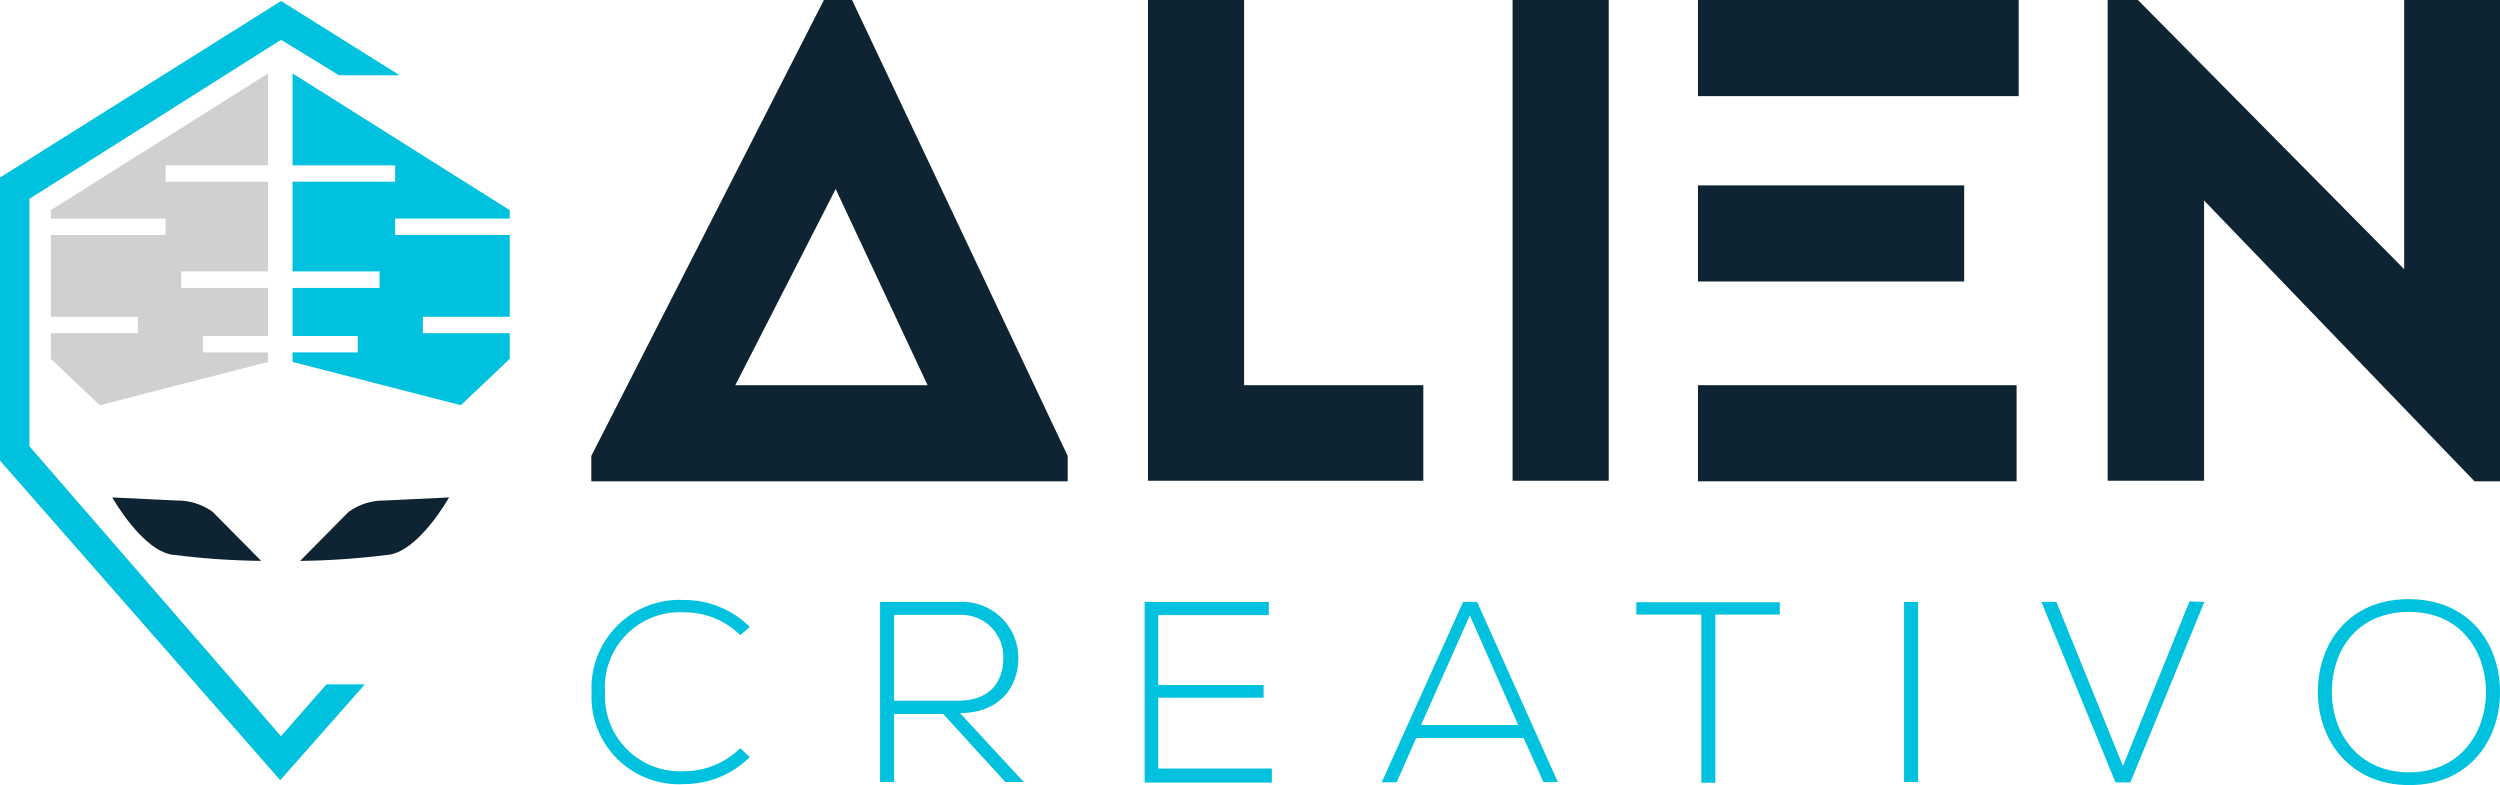
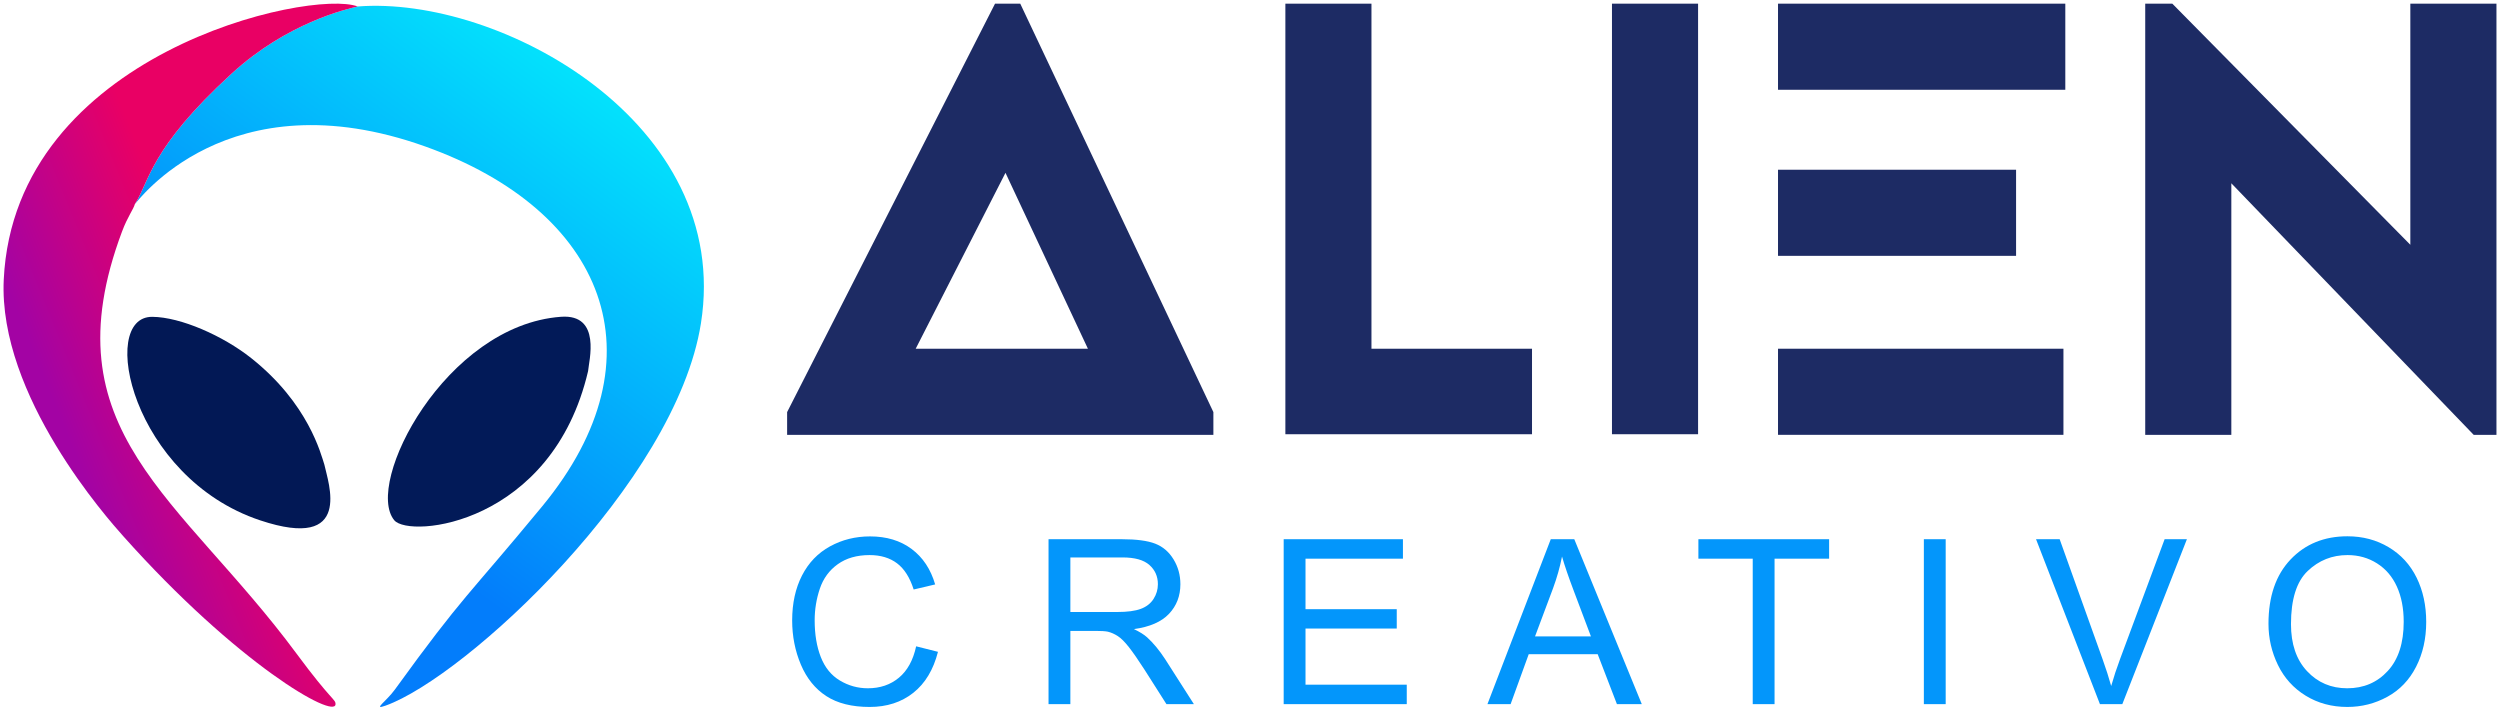
- <svg xmlns="http://www.w3.org/2000/svg" id="Capa_1" data-name="Capa 1" viewBox="0 0 178.42 56.02">
+ <svg xmlns="http://www.w3.org/2000/svg" width="1752" height="498" viewBox="84 291 1752 498" version="1.1" xml:space="preserve" style="fill-rule:evenodd;clip-rule:evenodd;stroke-linejoin:round;stroke-miterlimit:2;">
+   <g>
+     <path d="M334.659,295.541c99.444,-7.785 262.911,81.199 240.55,222.129c-17.746,111.849 -164.876,247.729 -221.015,267.842c-9.397,3.367 0.541,-2.993 6.461,-11.169c48.539,-67.04 50.882,-64.904 103.404,-128.61c86.283,-104.655 43.446,-207.223 -82.045,-252.078c-138.582,-49.535 -202.185,39.559 -203.489,40.34c10.352,-15.948 10.229,-38.629 67.755,-91.386c38.826,-35.606 80.574,-45.263 88.378,-47.068Z" style="fill:url(#_Linear1);" />
+     <path d="M334.659,295.541c-7.804,1.805 -49.552,11.462 -88.378,47.068c-57.527,52.756 -57.403,75.437 -67.755,91.386c-1.022,3.774 -4.997,8.572 -9.004,19.266c-52.437,139.947 40.762,185.557 122.357,295.889c24.529,33.167 27.335,31.77 27.252,35.339c-0.255,10.866 -68.845,-28.101 -148.826,-117.816c-10.555,-11.84 -87.601,-98.264 -83.676,-179.752c7.654,-158.888 215.085,-203.885 248.03,-191.381Z" style="fill:url(#_Linear2);" />
+     <path d="M311.346,616.721c2.555,12.311 20.558,60.813 -45.062,38.922c-89.793,-29.955 -113.749,-142.909 -75.558,-142.609c19.839,0.156 49.574,13.258 69.371,28.975c40.158,31.881 48.84,67.36 51.249,74.711Z" style="fill:#021855;" />
+     <path d="M496.131,551.07c-25.212,107.725 -125.182,117.438 -135.838,104.507c-21.204,-25.73 35.887,-136.642 116.843,-142.575c28.661,-2.1 19.472,31.34 18.995,38.068Z" style="fill:#021a58;" />
+   </g>
+   <g>
+     <path d="M725.716,535.388l120.692,0l-57.767,-123.271l-62.925,123.271Zm73.277,-241.817l135.346,286.229l0,15.934l-298.727,0l0,-15.934l145.707,-286.229l17.675,0Z" style="fill:#1d2b64;fill-rule:nonzero;" />
+     <path d="M1045.12,293.572l0,241.817l112.513,0l0,59.922l-172.841,0l0,-301.739l60.328,0Z" style="fill:#1d2b64;fill-rule:nonzero;" />
+     <rect x="1213.667" y="293.568" width="60.346" height="301.739" style="fill:#1d2b64;" />
+     <path d="M1330.031,535.385l200.029,0l0,60.346l-200.029,0l0,-60.346Zm0,-125.435l166.835,0l0,60.346l-166.835,0l0,-60.346Zm201.337,-56.036l-201.337,0l0,-60.346l201.337,0l0,60.346Z" style="fill:#1d2b64;fill-rule:nonzero;" />
+     <path d="M1647.717,419.44l0,176.295l-60.346,0l0,-302.163l18.991,0l166.799,168.973l0,-168.973l60.355,0l0,302.163l-15.952,0l-169.847,-176.295Z" style="fill:#1d2b64;fill-rule:nonzero;" />
+     <g>
+       <path d="M726.034,743.936l15.295,3.863c-3.206,12.562 -8.975,22.141 -17.306,28.738c-8.331,6.596 -18.514,9.895 -30.551,9.895c-12.457,0 -22.588,-2.536 -30.393,-7.608c-7.805,-5.072 -13.745,-12.417 -17.818,-22.036c-4.073,-9.619 -6.11,-19.947 -6.11,-30.984c0,-12.036 2.3,-22.535 6.899,-31.497c4.599,-8.962 11.143,-15.768 19.631,-20.42c8.489,-4.652 17.831,-6.977 28.028,-6.977c11.563,0 21.287,2.943 29.171,8.83c7.884,5.887 13.377,14.165 16.478,24.835l-15.059,3.548c-2.681,-8.41 -6.57,-14.533 -11.668,-18.37c-5.098,-3.837 -11.511,-5.755 -19.237,-5.755c-8.883,0 -16.307,2.129 -22.273,6.386c-5.966,4.257 -10.157,9.973 -12.575,17.148c-2.418,7.175 -3.627,14.572 -3.627,22.194c0,9.829 1.432,18.409 4.297,25.742c2.865,7.332 7.319,12.812 13.364,16.438c6.044,3.627 12.588,5.44 19.631,5.44c8.567,0 15.821,-2.47 21.76,-7.411c5.939,-4.941 9.96,-12.273 12.063,-21.997Z" style="fill:#0396fb;fill-rule:nonzero;" />
+       <path d="M818.816,784.461l0,-115.581l51.247,0c10.302,0 18.133,1.038 23.495,3.114c5.361,2.076 9.645,5.742 12.851,10.998c3.206,5.256 4.809,11.064 4.809,17.424c0,8.199 -2.654,15.111 -7.963,20.735c-5.309,5.624 -13.508,9.198 -24.598,10.722c4.047,1.945 7.122,3.863 9.224,5.755c4.468,4.1 8.699,9.224 12.693,15.374l20.104,31.458l-19.237,0l-15.295,-24.046c-4.468,-6.938 -8.147,-12.247 -11.038,-15.926c-2.891,-3.679 -5.479,-6.255 -7.766,-7.726c-2.286,-1.472 -4.612,-2.497 -6.977,-3.075c-1.735,-0.368 -4.573,-0.552 -8.515,-0.552l-17.739,0l0,51.325l-15.295,0Zm15.295,-64.571l32.877,0c6.991,0 12.457,-0.723 16.399,-2.168c3.942,-1.445 6.938,-3.758 8.988,-6.938c2.05,-3.18 3.075,-6.636 3.075,-10.368c0,-5.466 -1.984,-9.96 -5.952,-13.482c-3.968,-3.522 -10.236,-5.282 -18.804,-5.282l-36.582,0l0,38.238Z" style="fill:#0396fb;fill-rule:nonzero;" />
+       <path d="M983.604,784.461l0,-115.581l83.571,0l0,13.639l-68.276,0l0,35.4l63.94,0l0,13.561l-63.94,0l0,39.342l70.957,0l0,13.639l-86.252,0Z" style="fill:#0396fb;fill-rule:nonzero;" />
+       <path d="M1126.395,784.461l44.387,-115.581l16.478,0l47.305,115.581l-17.424,0l-13.482,-35.005l-48.329,0l-12.693,35.005l-16.241,0Zm33.35,-47.462l39.184,0l-12.063,-32.009c-3.679,-9.724 -6.412,-17.713 -8.199,-23.968c-1.472,7.411 -3.548,14.77 -6.228,22.075l-12.693,33.902Z" style="fill:#0396fb;fill-rule:nonzero;" />
+       <path d="M1312.312,784.461l0,-101.941l-38.08,0l0,-13.639l91.613,0l0,13.639l-38.238,0l0,101.941l-15.295,0Z" style="fill:#0396fb;fill-rule:nonzero;" />
+       <rect x="1432.24" y="668.88" width="15.295" height="115.581" style="fill:#0396fb;fill-rule:nonzero;" />
+       <path d="M1555.636,784.461l-44.782,-115.581l16.557,0l30.038,83.966c2.418,6.728 4.441,13.035 6.071,18.922c1.787,-6.307 3.863,-12.615 6.228,-18.922l31.221,-83.966l15.611,0l-45.255,115.581l-15.689,0Z" style="fill:#0396fb;fill-rule:nonzero;" />
+       <path d="M1673.75,728.168c0,-19.185 5.151,-34.204 15.453,-45.058c10.302,-10.854 23.6,-16.281 39.894,-16.281c10.67,0 20.288,2.549 28.856,7.648c8.567,5.098 15.098,12.207 19.592,21.326c4.494,9.119 6.741,19.461 6.741,31.024c0,11.721 -2.365,22.207 -7.096,31.458c-4.73,9.251 -11.432,16.254 -20.104,21.011c-8.673,4.757 -18.028,7.135 -28.067,7.135c-10.88,0 -20.604,-2.628 -29.171,-7.884c-8.567,-5.256 -15.059,-12.431 -19.474,-21.524c-4.415,-9.093 -6.623,-18.712 -6.623,-28.856Zm15.768,0.237c0,13.929 3.745,24.901 11.235,32.916c7.49,8.015 16.885,12.023 28.186,12.023c11.511,0 20.985,-4.047 28.422,-12.142c7.437,-8.094 11.156,-19.579 11.156,-34.453c0,-9.408 -1.59,-17.621 -4.77,-24.638c-3.18,-7.017 -7.832,-12.457 -13.955,-16.32c-6.123,-3.863 -12.996,-5.795 -20.617,-5.795c-10.827,0 -20.144,3.719 -27.949,11.156c-7.805,7.437 -11.708,19.855 -11.708,37.252Z" style="fill:#0396fb;fill-rule:nonzero;" />
+     </g>
+   </g>
  <defs>
-     <style>.cls-1{fill:#0e2433;}.cls-2{fill:#ced0d1;}.cls-3{fill:#00c1de;}</style>
+     <linearGradient id="_Linear1" x1="0" y1="0" x2="1" y2="0" gradientUnits="userSpaceOnUse" gradientTransform="matrix(198.3746,-273.8288,337.4201,244.4432,291.0362,614.7701)">
+       <stop offset="0" style="stop-color:#037dfb;stop-opacity:1" />
+       <stop offset="1" style="stop-color:#03e2fc;stop-opacity:1" />
+     </linearGradient>
+     <linearGradient id="_Linear2" x1="0" y1="0" x2="1" y2="0" gradientUnits="userSpaceOnUse" gradientTransform="matrix(-113.8705,46.38963,-92.09629,-226.0645,241.2721,540.7498)">
+       <stop offset="0" style="stop-color:#e90064;stop-opacity:1" />
+       <stop offset="1" style="stop-color:#a303a4;stop-opacity:1" />
+     </linearGradient>
  </defs>
-   <path class="cls-1" d="M69.39,4.33,84.78,36.87v1.81h-34V36.87L67.38,4.33ZM61.06,31.82H74.78l-6.56-14Z" transform="translate(-8.58 -4.33)" />
-   <path class="cls-1" d="M97.37,4.33V31.82h12.79v6.82H90.51V4.33Z" transform="translate(-8.58 -4.33)" />
-   <path class="cls-1" d="M116.53,4.33h6.86V38.64h-6.86Z" transform="translate(-8.58 -4.33)" />
-   <path class="cls-1" d="M152.65,4.33v6.86H129.76V4.33ZM129.76,24.42V17.56h19v6.86Zm0,14.26V31.82H152.5v6.86Z" transform="translate(-8.58 -4.33)" />
-   <path class="cls-1" d="M165.88,18.64v20H159V4.33h2.16l19,19.21V4.33H187V38.68h-1.82Z" transform="translate(-8.58 -4.33)" />
-   <polygon class="cls-2" points="19.13 19.37 19.13 12.97 11.82 12.97 11.82 11.8 19.13 11.8 19.13 5.24 3.63 15 3.63 15.6 11.82 15.6 11.82 16.77 3.63 16.77 3.63 22.61 9.84 22.61 9.84 23.78 3.63 23.78 3.63 25.61 7.12 28.92 19.13 25.83 19.13 25.15 14.48 25.15 14.48 23.98 19.13 23.98 19.13 20.55 12.93 20.55 12.93 19.37 19.13 19.37" />
-   <polygon class="cls-3" points="20.88 19.37 20.88 12.97 28.2 12.97 28.2 11.8 20.88 11.8 20.88 5.24 36.38 15 36.38 15.6 28.2 15.6 28.2 16.77 36.38 16.77 36.38 22.61 30.18 22.61 30.18 23.78 36.38 23.78 36.38 25.61 32.89 28.92 20.88 25.83 20.88 25.15 25.53 25.15 25.53 23.98 20.88 23.98 20.88 20.55 27.09 20.55 27.09 19.37 20.88 19.37" />
-   <path class="cls-1" d="M27.22,44.36l-3.46-3.5a4.29,4.29,0,0,0-2.58-.81l-4.59-.22s2.25,4,4.48,4.11A54.45,54.45,0,0,0,27.22,44.36Z" transform="translate(-8.58 -4.33)" />
-   <path class="cls-1" d="M30,44.36l3.46-3.5a4.29,4.29,0,0,1,2.58-.81l4.59-.22s-2.24,4-4.48,4.11A54.23,54.23,0,0,1,30,44.36Z" transform="translate(-8.58 -4.33)" />
-   <path class="cls-3" d="M62.09,58.36a6.64,6.64,0,0,1-4.68,1.93,6.23,6.23,0,0,1-6.61-6.5,6.29,6.29,0,0,1,6.61-6.64,6.63,6.63,0,0,1,4.68,1.92l-.68.59a5.62,5.62,0,0,0-4-1.63,5.35,5.35,0,0,0-5.65,5.72,5.36,5.36,0,0,0,5.65,5.62,5.72,5.72,0,0,0,4-1.64Z" transform="translate(-8.58 -4.33)" />
-   <path class="cls-3" d="M81.64,60.14H80.33l-4.44-4.86h-3.5v4.86h-1V47.29h5.65a4,4,0,0,1,4.22,4c0,2.1-1.36,3.93-4.17,3.93Zm-9.25-5.8h4.55c2.24,0,3.23-1.27,3.25-3.06a3,3,0,0,0-3.14-3.07H72.39Z" transform="translate(-8.58 -4.33)" />
-   <path class="cls-3" d="M91.24,53.22h7.52v.9H91.24v5.06h8.11v1H90.27V47.29h8.86v.94H91.24Z" transform="translate(-8.58 -4.33)" />
-   <path class="cls-3" d="M118.73,60.14,117.32,57h-7.67l-1.39,3.16h-1.07L113,47.29H114l5.76,12.85Zm-1.8-4.07-3.45-7.82L110,56.07Z" transform="translate(-8.58 -4.33)" />
-   <path class="cls-3" d="M130,48.19h-4.64v-.88H135.6v.88H131v12h-1Z" transform="translate(-8.58 -4.33)" />
-   <path class="cls-3" d="M144.47,60.14V47.29h1V60.14Z" transform="translate(-8.58 -4.33)" />
-   <path class="cls-3" d="M165.9,47.29l-5.28,12.88h-1.06l-5.29-12.88h1.07L160.09,59l4.75-11.75Z" transform="translate(-8.58 -4.33)" />
-   <path class="cls-3" d="M187,53.73c0,3.38-2.16,6.63-6.47,6.63S174,57.09,174,53.7s2.15-6.61,6.48-6.61S187,50.27,187,53.73Zm-12,0c0,2.89,1.86,5.72,5.51,5.72S186,56.61,186,53.72,184.21,48,180.52,48,175,50.69,175,53.72Z" transform="translate(-8.58 -4.33)" />
-   <polygon class="cls-3" points="20.05 52.54 2.1 31.85 2.1 14.19 20.06 2.84 24.19 5.37 28.52 5.37 20.06 0.07 0 12.67 0 32.87 20 55.68 26.04 48.84 23.3 48.84 20.05 52.54" />
</svg>
